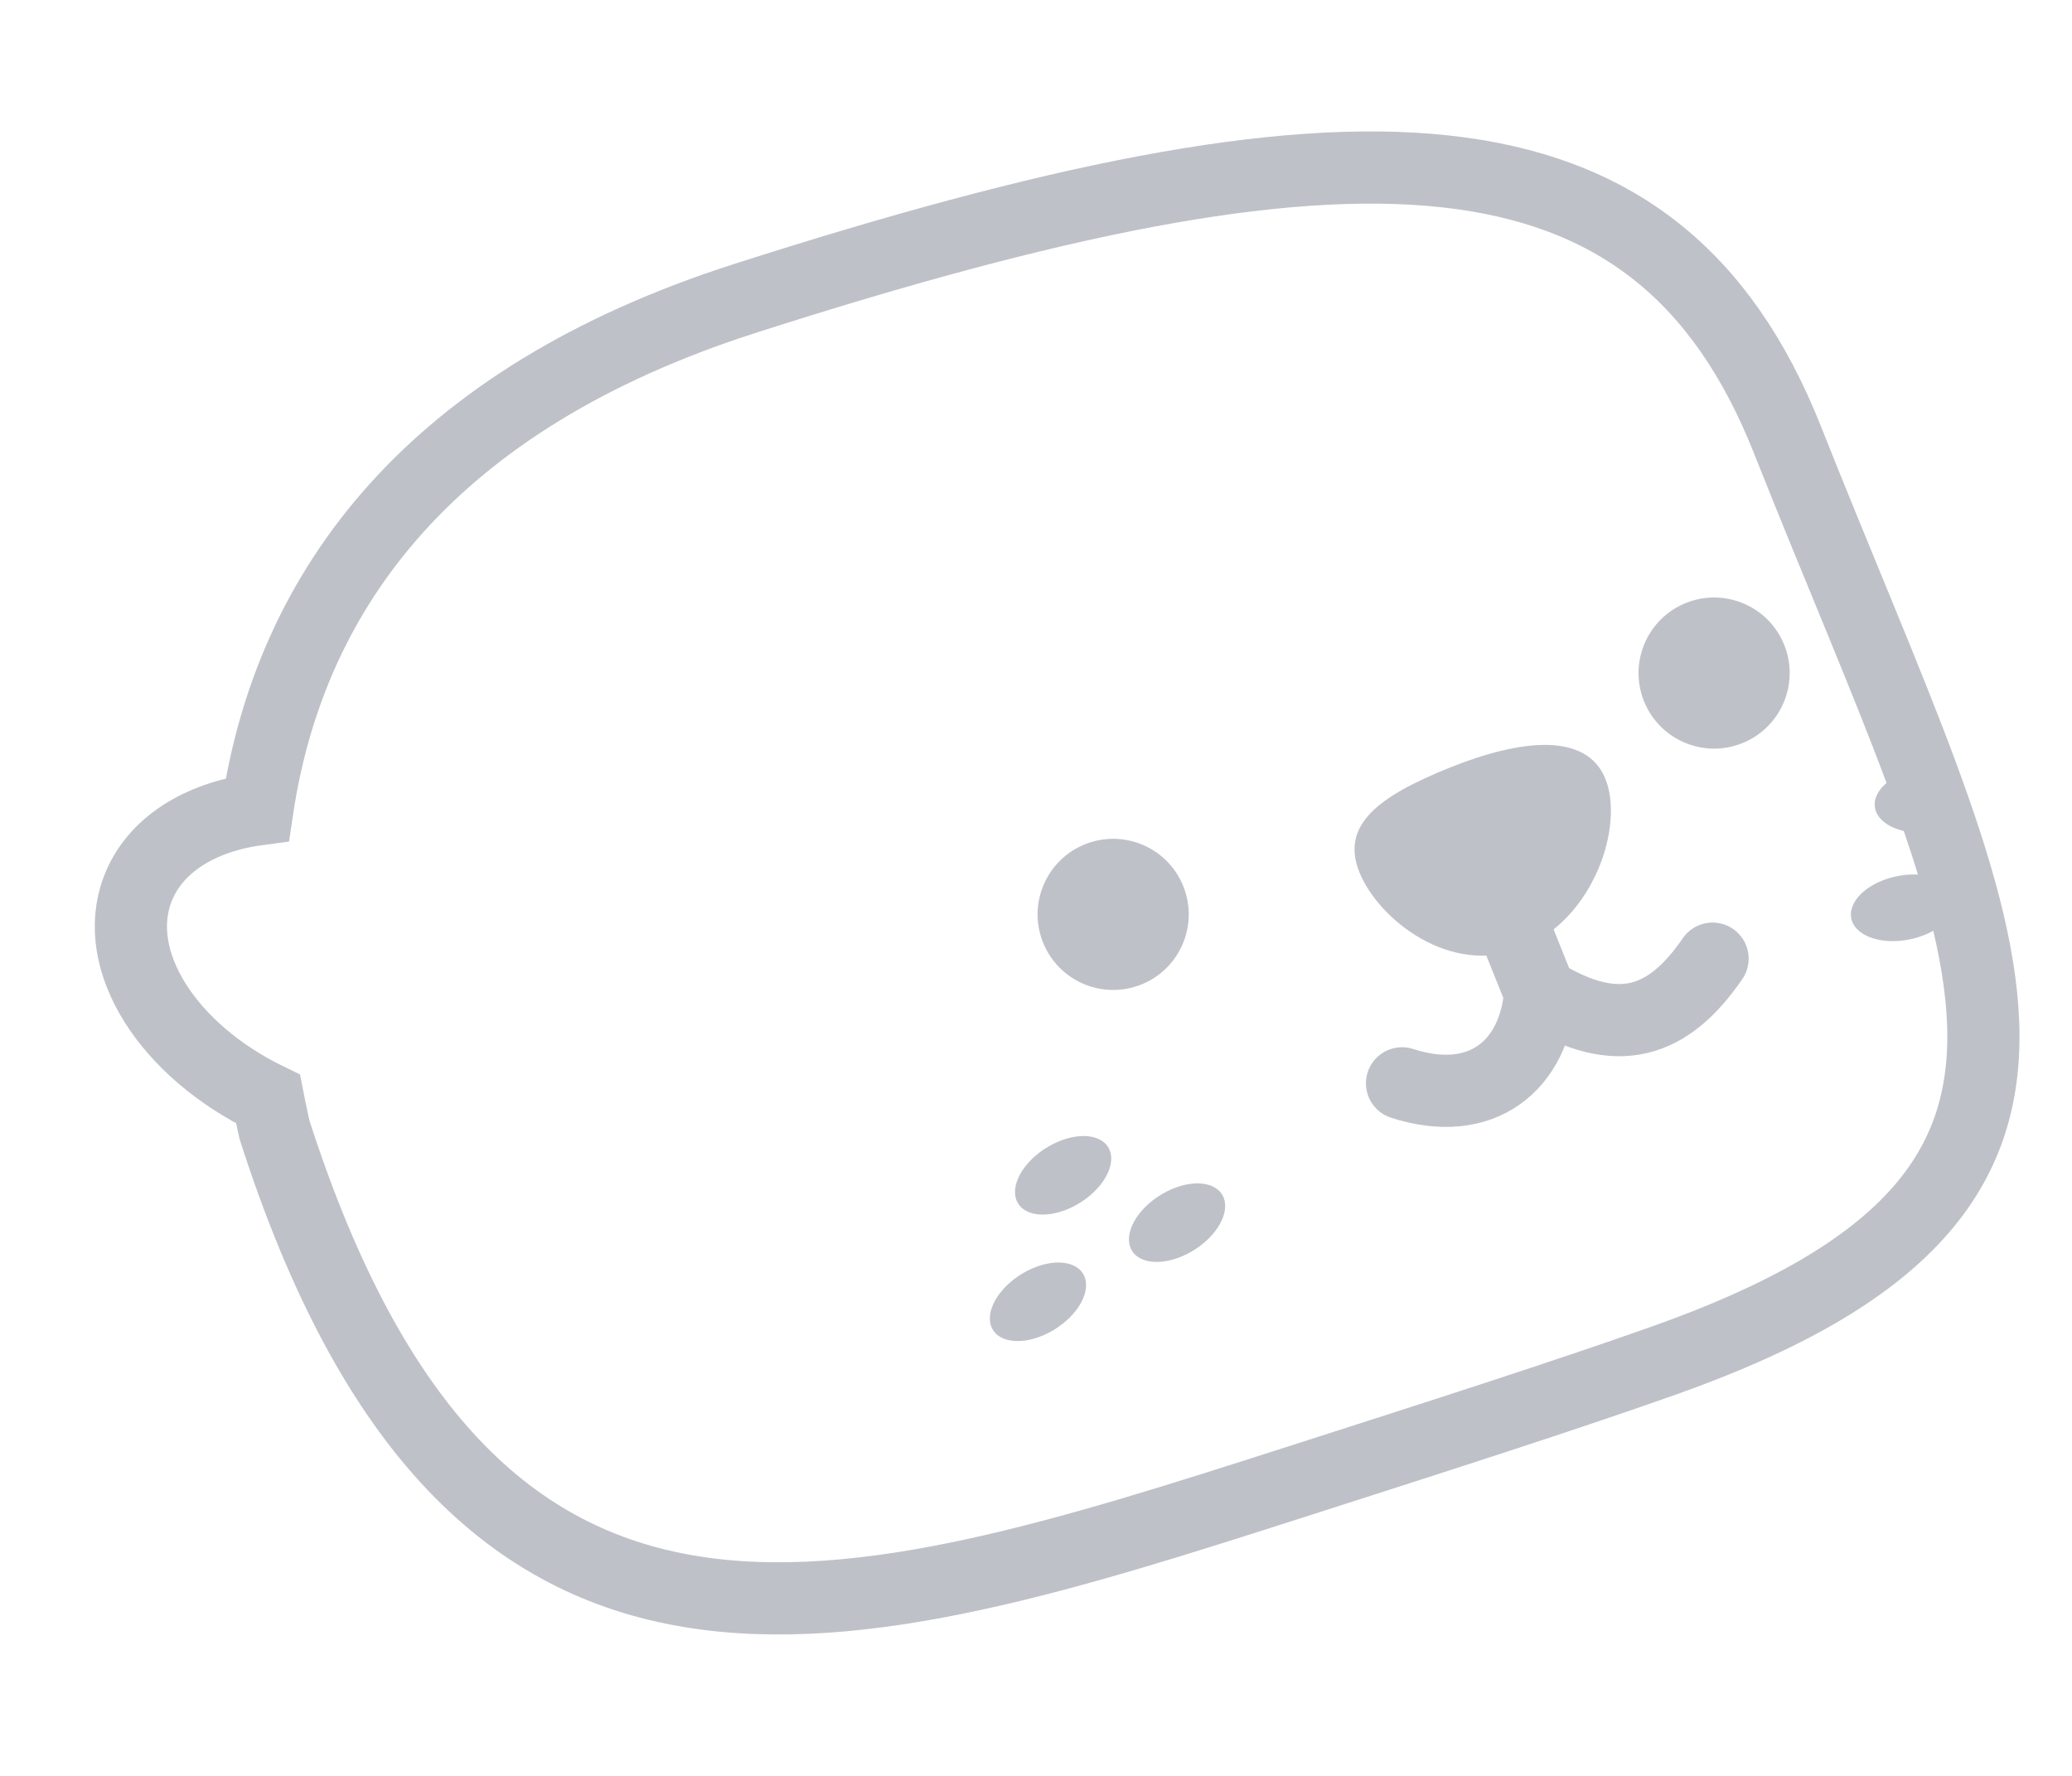
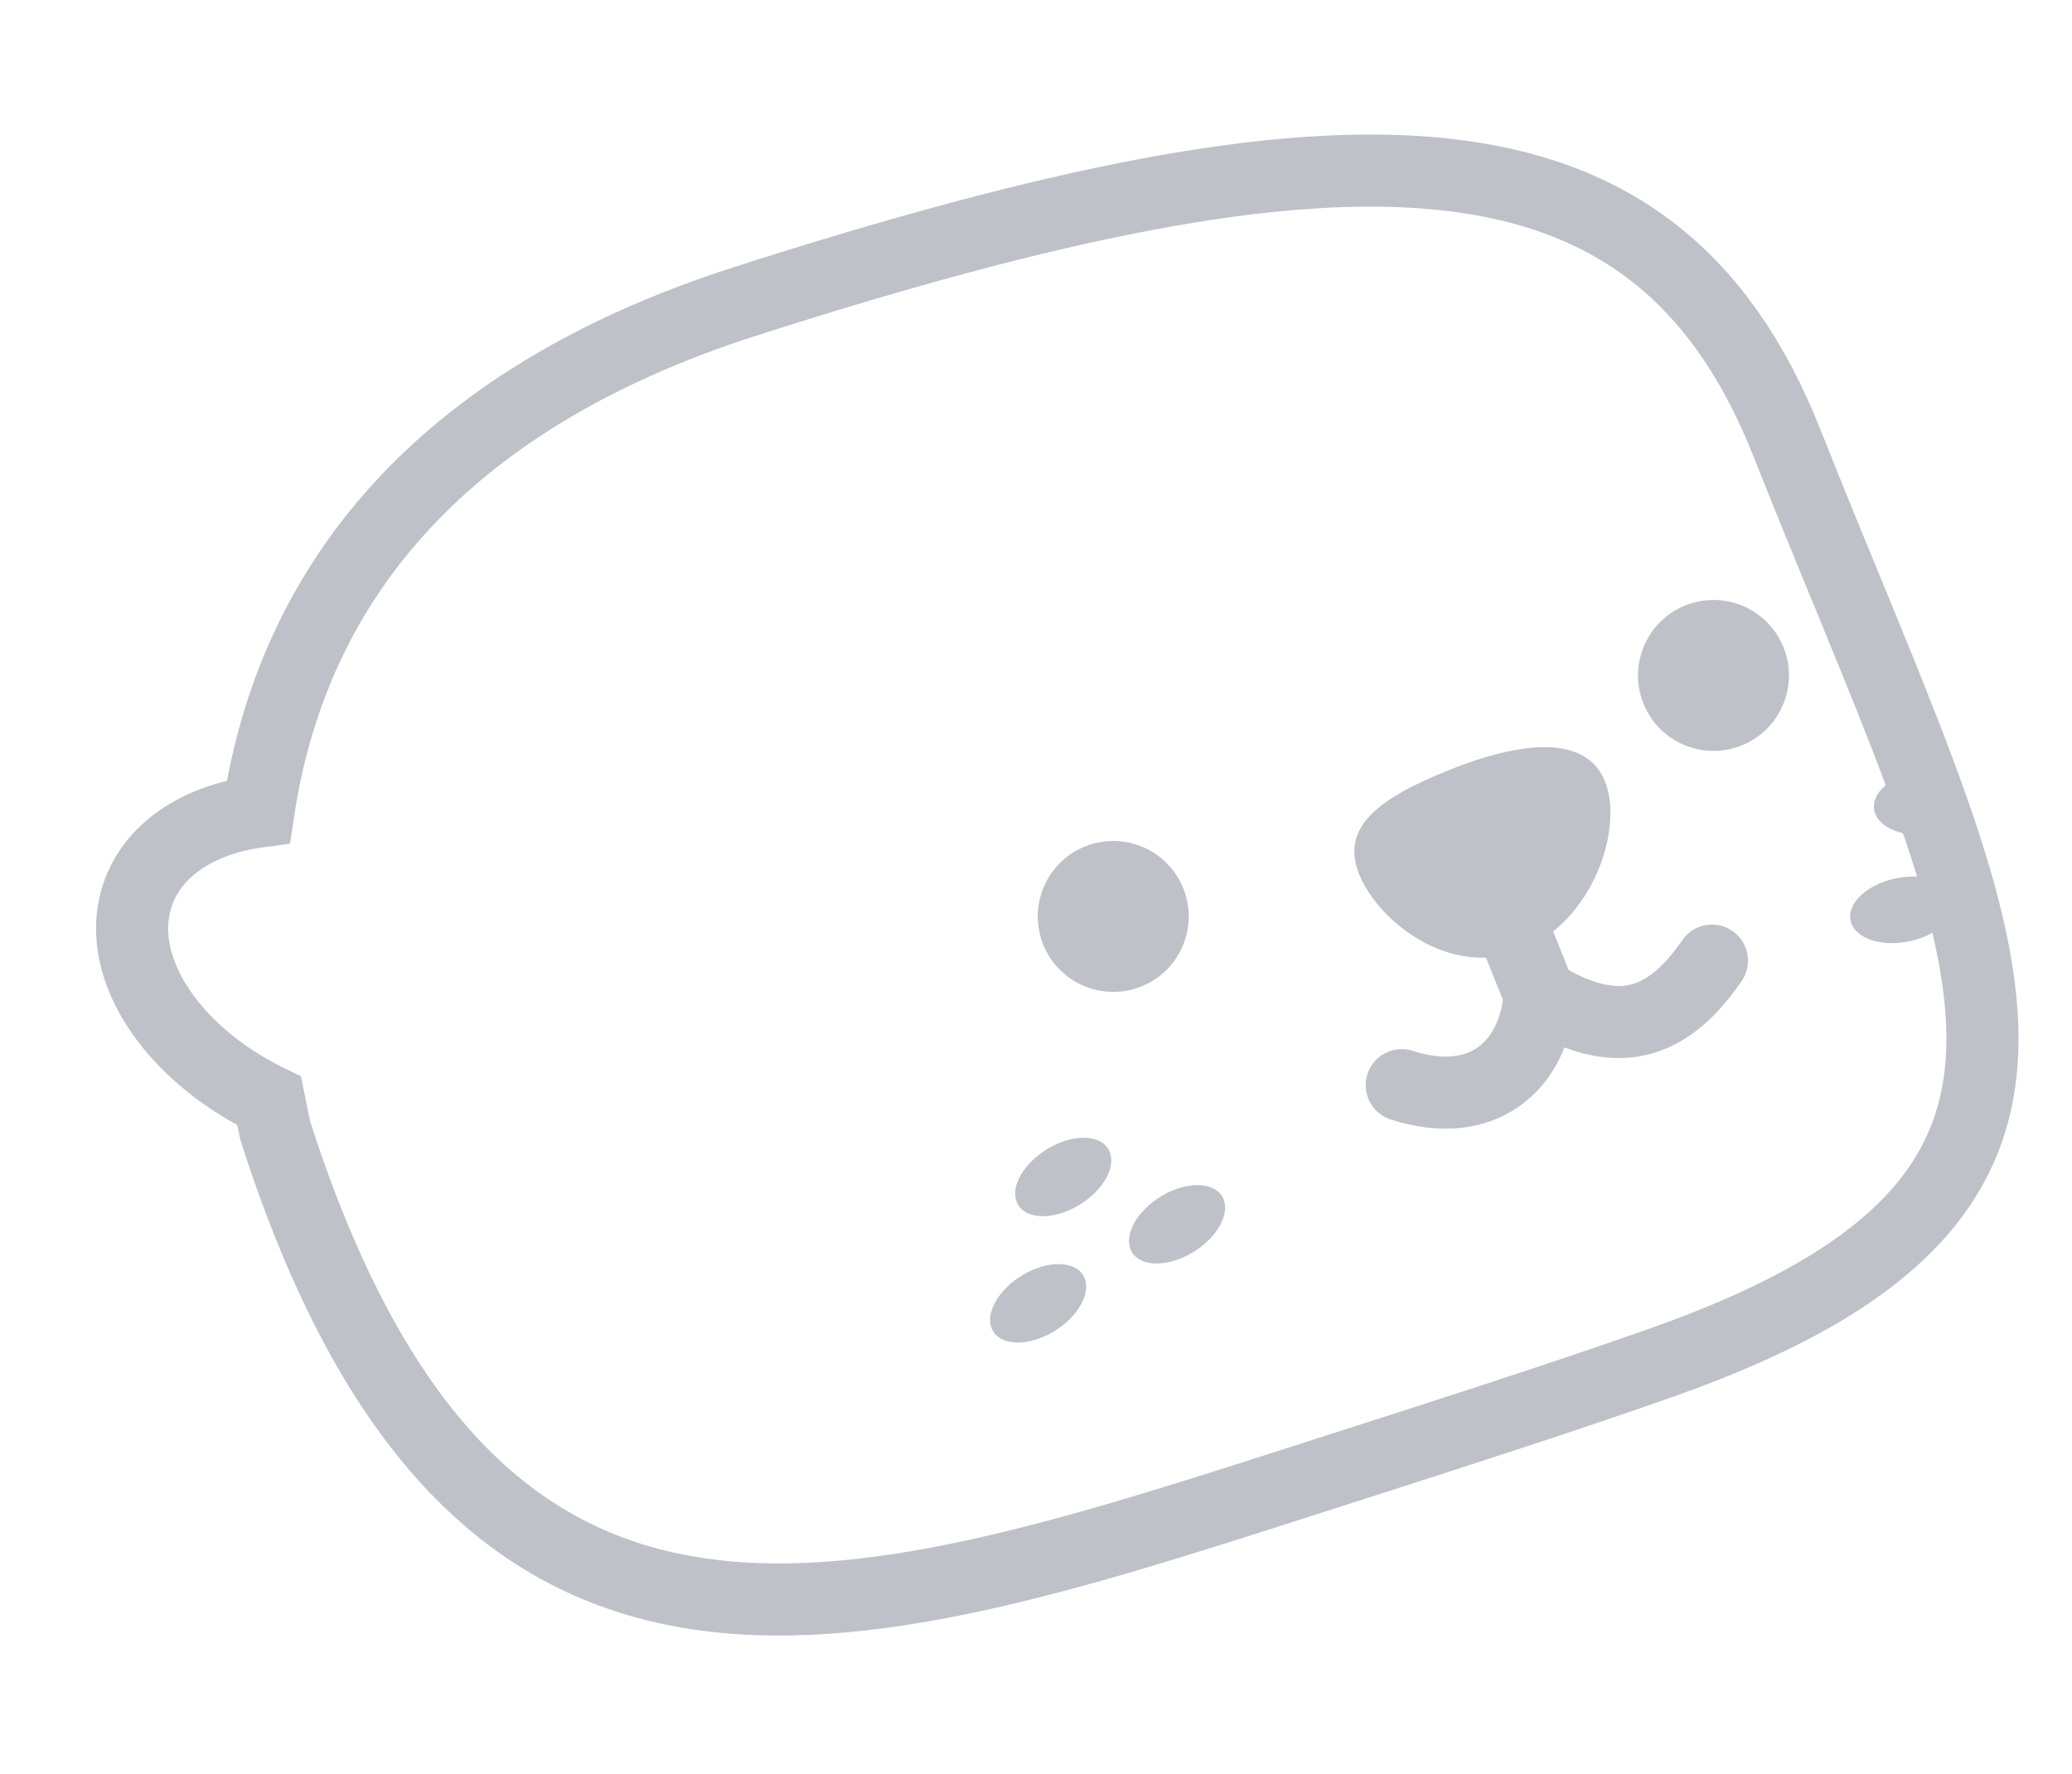
- <svg xmlns="http://www.w3.org/2000/svg" width="287" height="246" viewBox="0 0 287 246" fill="none">
-   <path d="M38.005 156.447C65.4 241.865 116.635 225.434 179.837 205.164C199.916 198.724 216.641 193.36 230.41 188.489C298.061 164.553 275.12 130.412 247.604 60.964C229.359 14.915 187.544 14.283 103.147 41.35C59.832 55.242 40.221 81.443 35.643 112.12C27.681 113.197 21.391 117.057 19.063 123.175C15.288 133.096 23.249 145.509 37.126 152.245C37.399 153.644 37.692 155.044 38.005 156.447Z" stroke="#BEC1C8" stroke-width="10" />
-   <ellipse cx="7.349" cy="4.474" rx="7.349" ry="4.474" transform="matrix(-0.97329 0.229578 0.277681 0.960673 269.545 119.766)" fill="#BEC1C8" />
-   <path d="M267.917 115.202C263.911 115.85 260.245 114.415 259.731 111.999C259.216 109.582 262.046 107.098 266.053 106.451C267.75 110.971 268.59 114.023 268.803 115.025C268.515 115.094 268.219 115.154 267.917 115.202Z" fill="#BEC1C8" />
-   <path d="M204.428 115.35L213.342 137.548M213.342 137.548C212.522 147.544 205.312 153.661 194.202 150.067M213.342 137.548C224.079 144.193 231.116 141.689 237.212 132.796" stroke="#BEC1C8" stroke-width="10" stroke-linecap="round" />
-   <path d="M222.377 107.91C224.983 114.401 220.79 127.312 210.829 131.312C200.868 135.311 190.899 127.306 188.292 120.815C185.686 114.325 190.84 110.338 200.801 106.338C210.762 102.339 219.77 101.42 222.377 107.91Z" fill="#BEC1C8" />
-   <circle cx="154.19" cy="126.663" r="10.466" transform="rotate(-21.8776 154.19 126.663)" fill="#BEC1C8" />
-   <circle cx="237.428" cy="93.234" r="10.466" transform="rotate(-21.8776 237.428 93.234)" fill="#BEC1C8" />
-   <ellipse cx="7.349" cy="4.474" rx="7.349" ry="4.474" transform="matrix(0.86178 -0.507283 0.463813 0.885933 138.848 162.571)" fill="#BEC1C8" />
-   <ellipse cx="7.349" cy="4.474" rx="7.349" ry="4.474" transform="matrix(0.86178 -0.507283 0.463813 0.885933 135.365 180.092)" fill="#BEC1C8" />
-   <ellipse cx="7.349" cy="4.474" rx="7.349" ry="4.474" transform="matrix(0.86178 -0.507283 0.463813 0.885933 154.629 169.131)" fill="#BEC1C8" />
+ <svg xmlns="http://www.w3.org/2000/svg" width="431" height="369" viewBox="0 0 431 369" fill="none">
+   <path d="M57.291 235.352C98.384 363.48 175.236 338.833 270.039 308.428C300.158 298.768 325.244 290.723 345.899 283.415C447.374 247.512 412.964 196.3 371.69 92.128C344.322 23.055 281.599 22.106 155.004 62.707C90.032 83.545 60.615 122.846 53.748 168.862C41.805 170.478 32.37 176.267 28.878 185.444C23.215 200.327 35.157 218.945 55.972 229.05C56.381 231.148 56.821 233.249 57.291 235.352Z" stroke="#BEC1C8" stroke-width="15" />
+   <ellipse cx="11.023" cy="6.711" rx="11.023" ry="6.711" transform="matrix(-0.97329 0.229578 0.277681 0.960673 404.601 180.331)" fill="#BEC1C8" />
+   <path d="M402.159 173.486C396.149 174.457 390.651 172.305 389.879 168.68C389.107 165.055 393.353 161.33 399.363 160.359C401.909 167.14 403.168 171.717 403.488 173.221C403.056 173.324 402.613 173.413 402.159 173.486Z" fill="#BEC1C8" />
+   <path d="M306.926 173.707L320.296 207.005M320.296 207.005C319.067 221.999 308.252 231.175 291.587 225.783M320.296 207.005C336.402 216.973 346.957 213.216 356.101 199.878" stroke="#BEC1C8" stroke-width="15" stroke-linecap="round" />
+   <path d="M333.848 162.548C337.758 172.284 331.469 191.65 316.527 197.65C301.585 203.65 286.631 191.641 282.722 181.905C278.813 172.17 286.544 166.19 301.485 160.19C316.427 154.191 329.939 152.812 333.848 162.548Z" fill="#BEC1C8" />
+   <circle cx="231.568" cy="190.677" r="15.698" transform="rotate(-21.8776 231.568 190.677)" fill="#BEC1C8" />
+   <circle cx="356.426" cy="140.534" r="15.698" transform="rotate(-21.8776 356.426 140.534)" fill="#BEC1C8" />
+   <ellipse cx="11.023" cy="6.711" rx="11.023" ry="6.711" transform="matrix(0.86178 -0.507283 0.463813 0.885933 208.555 244.539)" fill="#BEC1C8" />
+   <ellipse cx="11.023" cy="6.711" rx="11.023" ry="6.711" transform="matrix(0.86178 -0.507283 0.463813 0.885933 203.332 270.82)" fill="#BEC1C8" />
+   <ellipse cx="11.023" cy="6.711" rx="11.023" ry="6.711" transform="matrix(0.86178 -0.507283 0.463813 0.885933 232.227 254.379)" fill="#BEC1C8" />
</svg>
